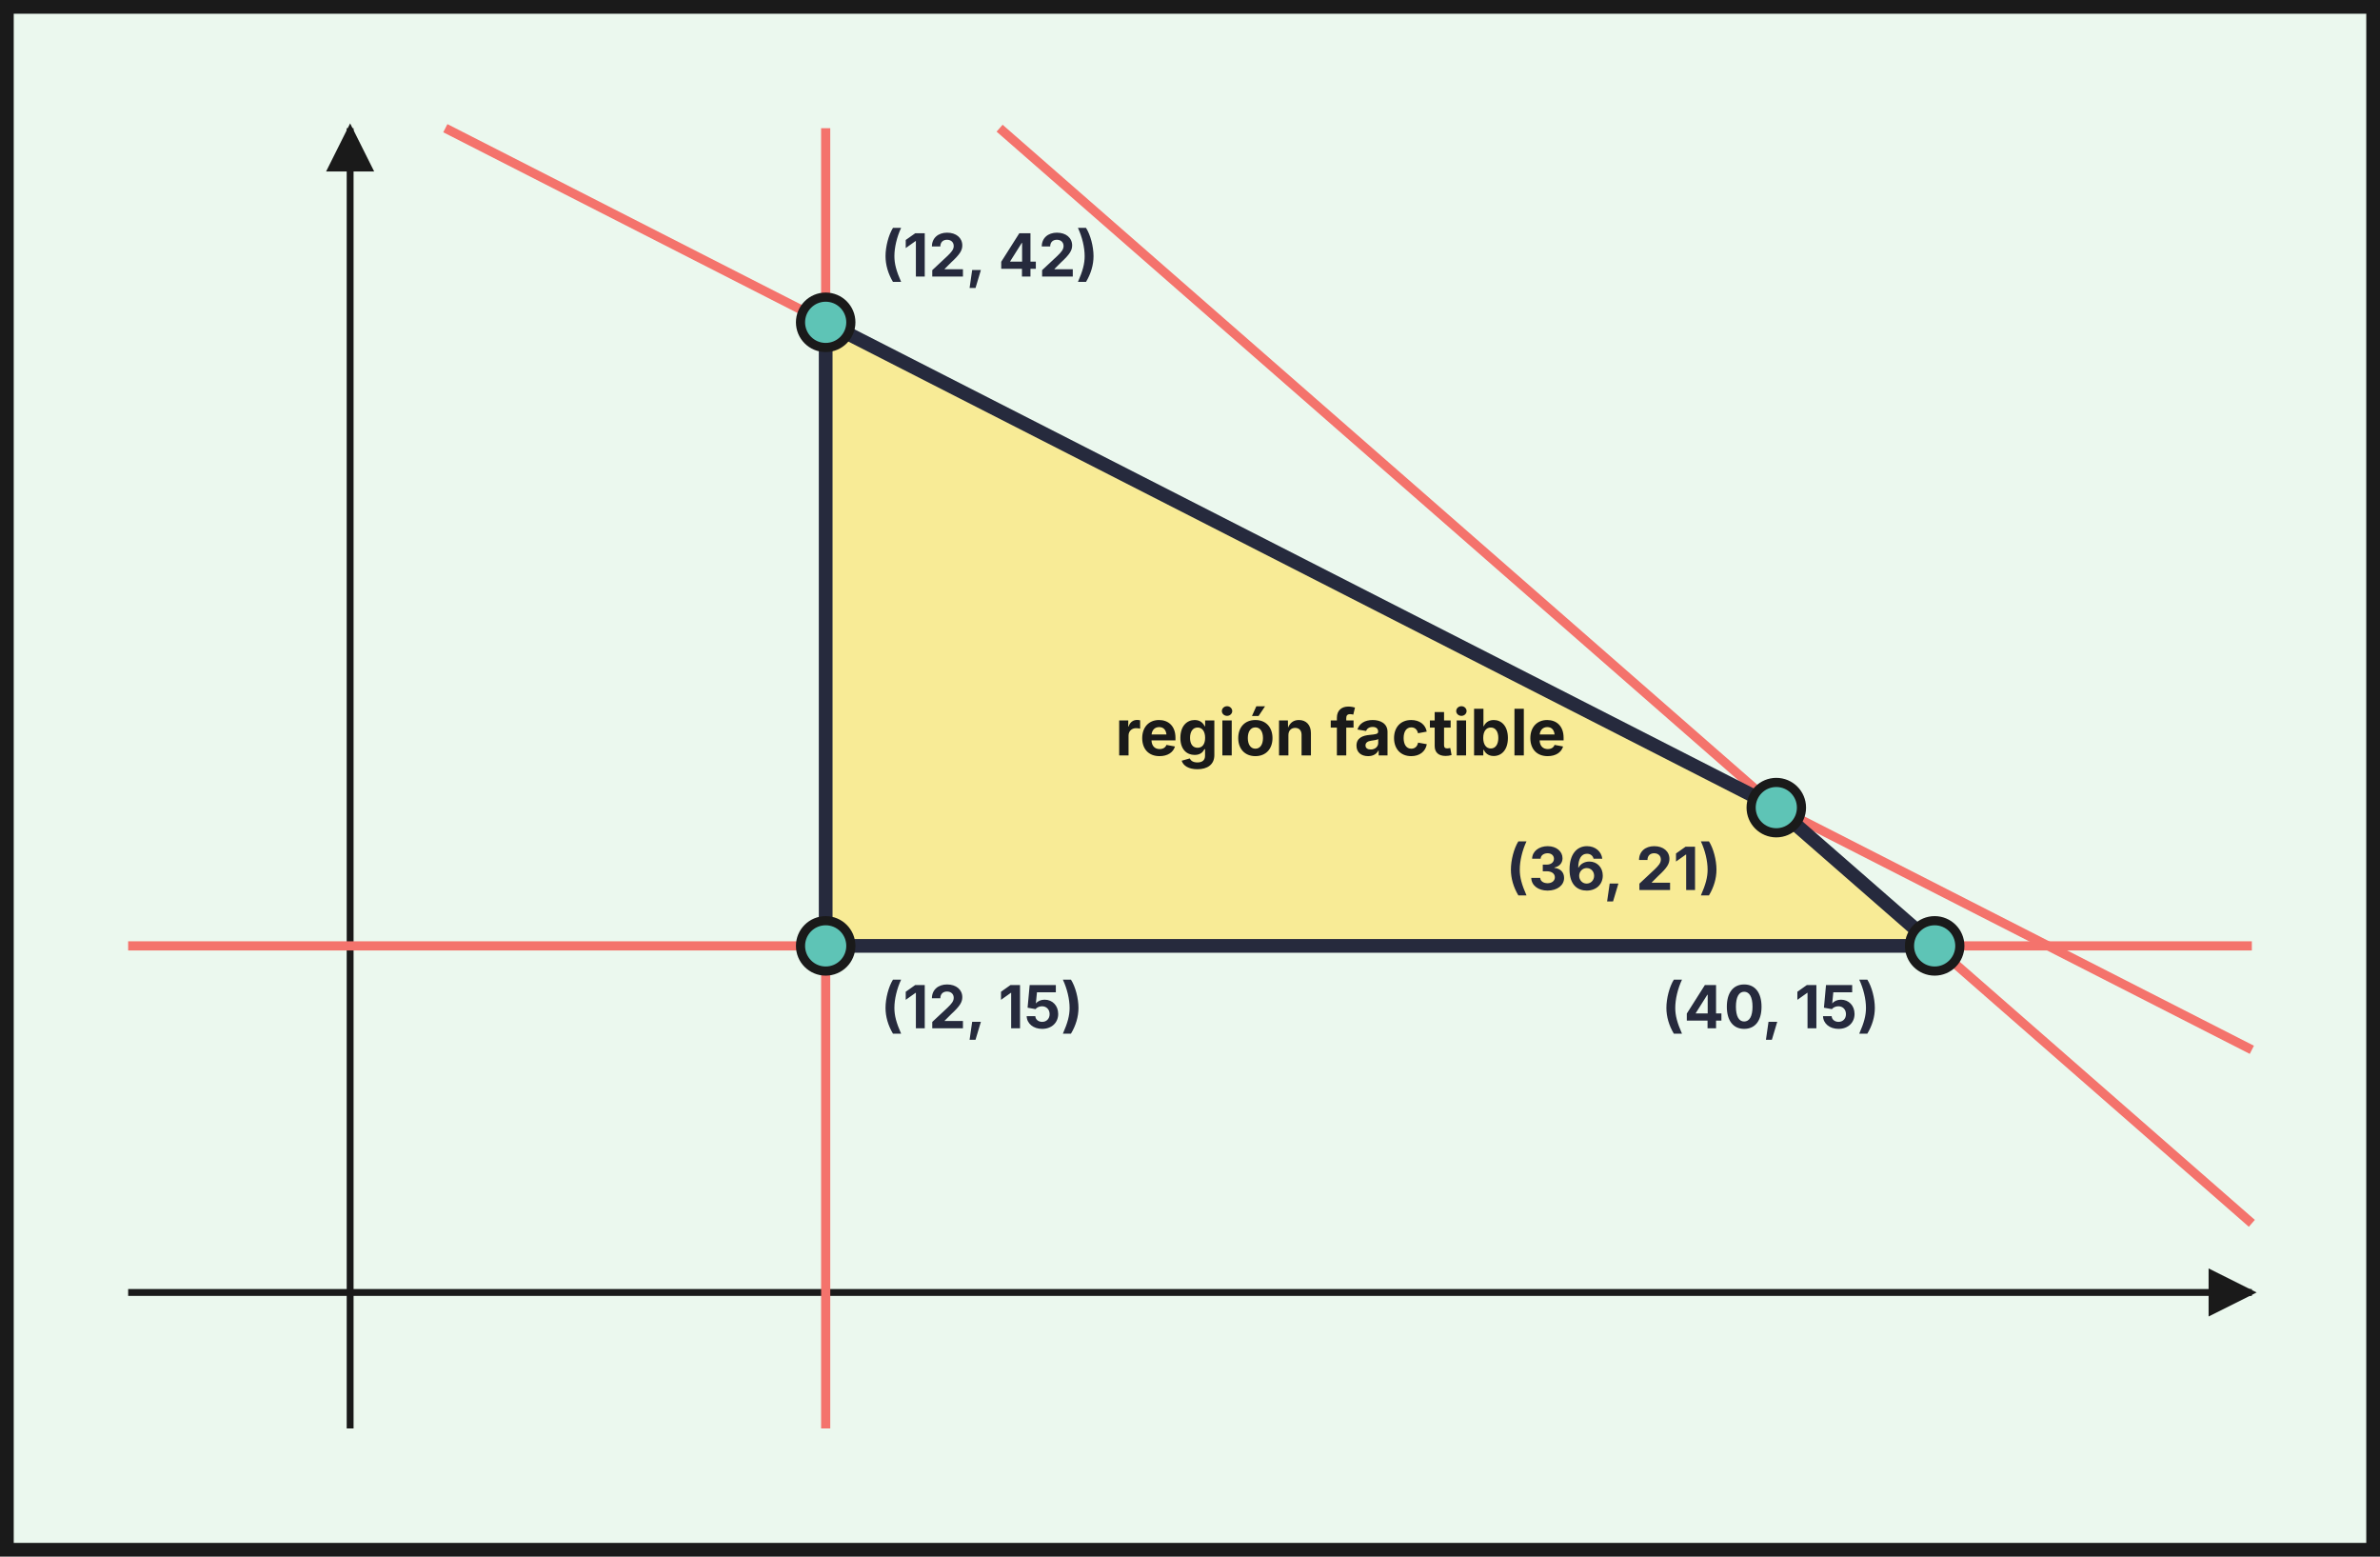
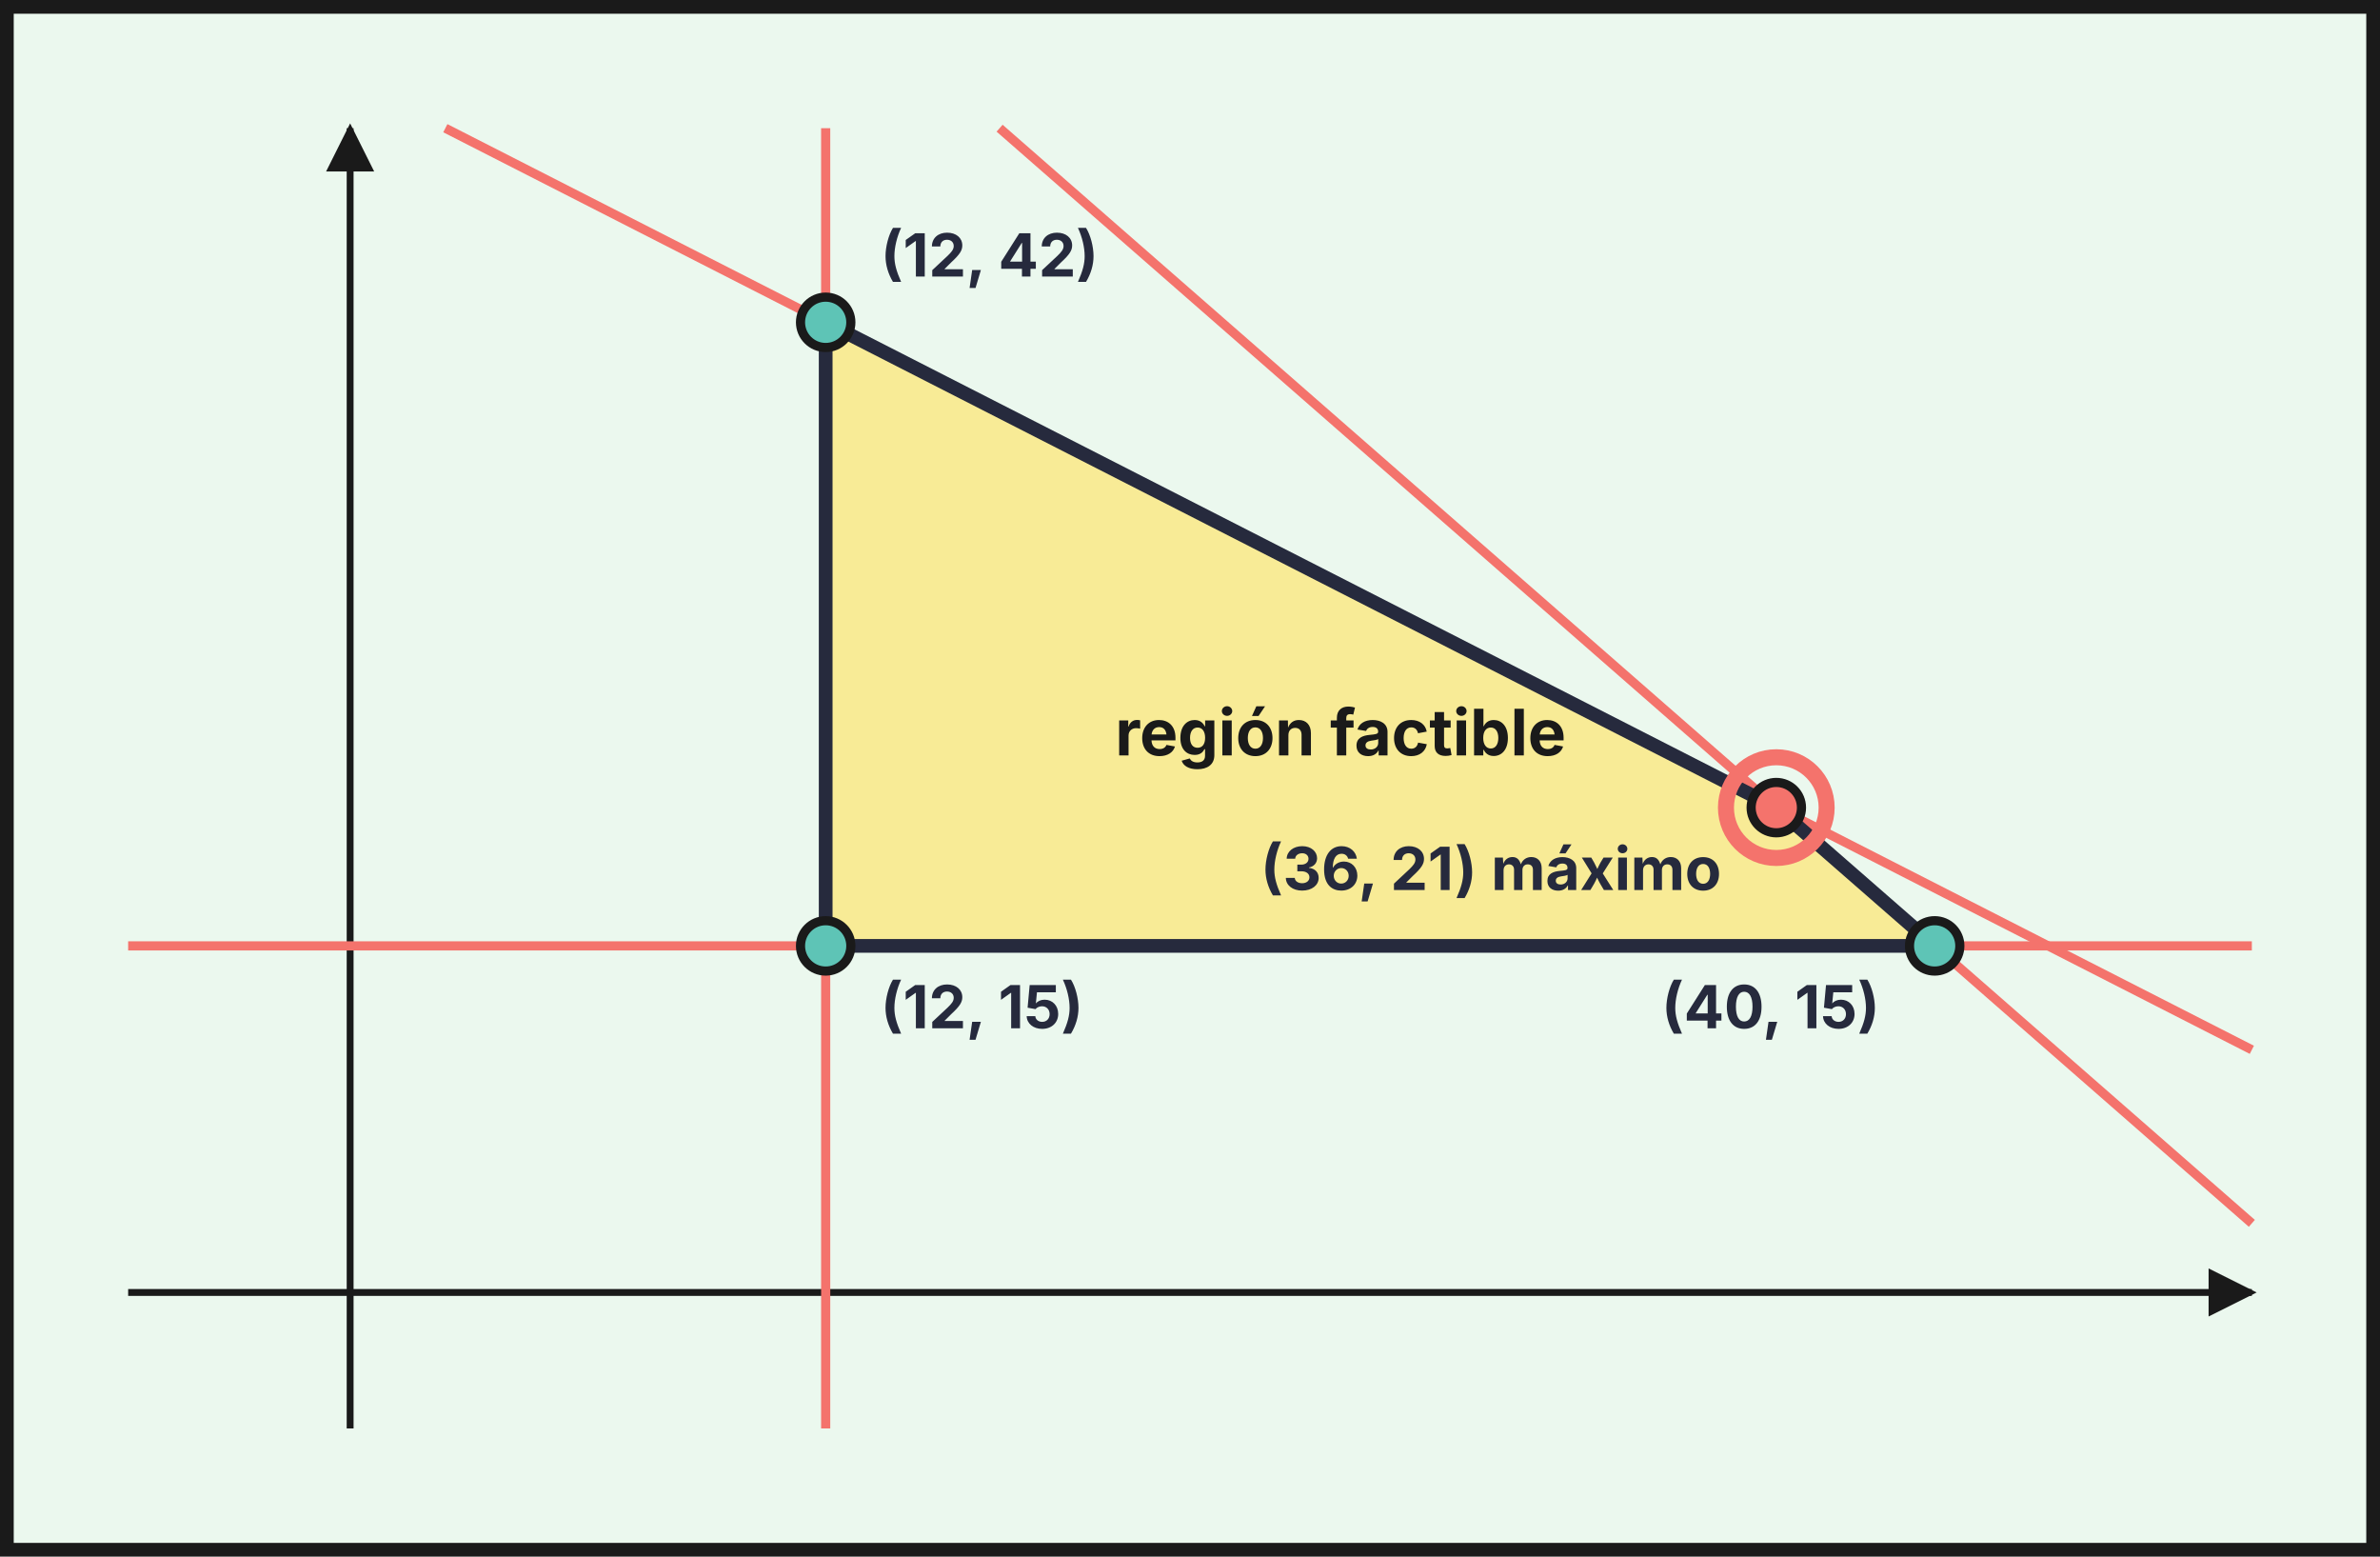
<svg xmlns="http://www.w3.org/2000/svg" viewBox="0 0 520 340" width="520" height="340" font-family="Inter, Helvetica, Arial, sans-serif" role="img">
  <defs>
    <marker id="f" viewBox="0 0 10 10" refX="9" refY="5" markerWidth="7" markerHeight="7" orient="auto">
      <path d="M0,0 L10,5 L0,10 z" fill="#1A1A1A" />
    </marker>
  </defs>
  <rect x="1.5" y="1.5" width="517" height="337" fill="#EBF8EE" stroke="#1A1A1A" stroke-width="3" />
  <path d="M180.4,206.6 L422.7,206.6 L388.1,176.4 L180.4,70.4 Z" fill="#FCE678" fill-opacity="0.75" stroke="none" />
  <line x1="28.0" y1="282.3" x2="492.0" y2="282.3" stroke="#1A1A1A" stroke-width="1.5" marker-end="url(#f)" />
  <line x1="76.5" y1="312.0" x2="76.5" y2="28.0" stroke="#1A1A1A" stroke-width="1.5" marker-end="url(#f)" />
  <line x1="492.0" y1="267.2" x2="218.4" y2="28.0" stroke="#F4736C" stroke-width="2" stroke-dasharray="0" />
  <line x1="492.0" y1="229.3" x2="97.3" y2="28.0" stroke="#F4736C" stroke-width="2" stroke-dasharray="0" />
  <line x1="180.4" y1="312.0" x2="180.4" y2="28.0" stroke="#F4736C" stroke-width="2" stroke-dasharray="0" />
  <line x1="28.0" y1="206.6" x2="492.0" y2="206.6" stroke="#F4736C" stroke-width="2" stroke-dasharray="0" />
  <path d="M180.4,206.6 L422.7,206.6 L388.1,176.4 L180.4,70.4 Z" fill="none" stroke="#262A3D" stroke-width="3" />
  <circle cx="180.4" cy="206.6" r="5.5" fill="#5EC4B6" stroke="#1A1A1A" stroke-width="2" />
  <text x="192.4" y="224.6" text-anchor="start" font-size="13" fill="#262A3D" font-weight="700">(12, 15)</text>
  <circle cx="422.7" cy="206.6" r="5.5" fill="#5EC4B6" stroke="#1A1A1A" stroke-width="2" />
  <text x="410.7" y="224.6" text-anchor="end" font-size="13" fill="#262A3D" font-weight="700">(40, 15)</text>
-   <circle cx="388.1" cy="176.4" r="5.5" fill="#5EC4B6" stroke="#1A1A1A" stroke-width="2" />
-   <text x="376.1" y="194.4" text-anchor="end" font-size="13" fill="#262A3D" font-weight="700">(36, 21)</text>
+   <circle cx="388.1" cy="176.4" r="11" fill="none" stroke="#F4736C" stroke-width="3.5" />
+   <circle cx="388.1" cy="176.4" r="5.5" fill="#F4736C" stroke="#1A1A1A" stroke-width="2" />
+   <text x="376.1" y="194.4" text-anchor="end" font-size="13" fill="#262A3D" font-weight="700">(36, 21) máximo</text>
  <circle cx="180.4" cy="70.4" r="5.5" fill="#5EC4B6" stroke="#1A1A1A" stroke-width="2" />
  <text x="192.4" y="60.4" text-anchor="start" font-size="13" fill="#262A3D" font-weight="700">(12, 42)</text>
  <text x="292.9" y="165.0" text-anchor="middle" font-size="14" fill="#1A1A1A" font-weight="700">región factible</text>
</svg>
